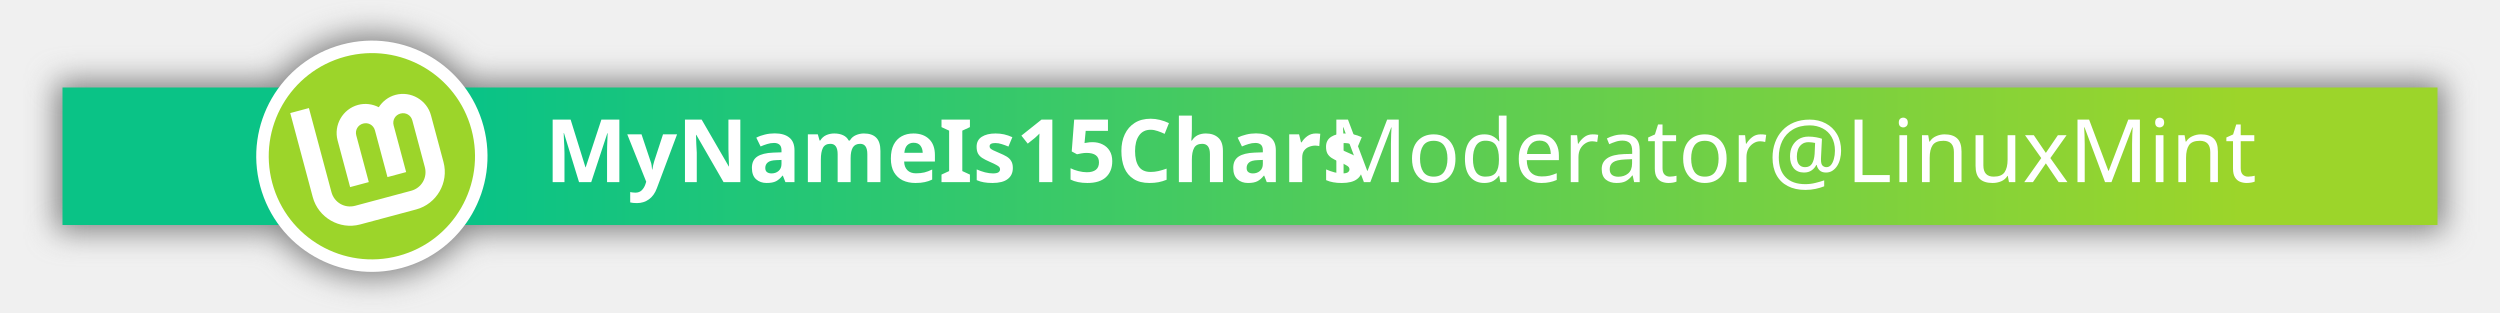
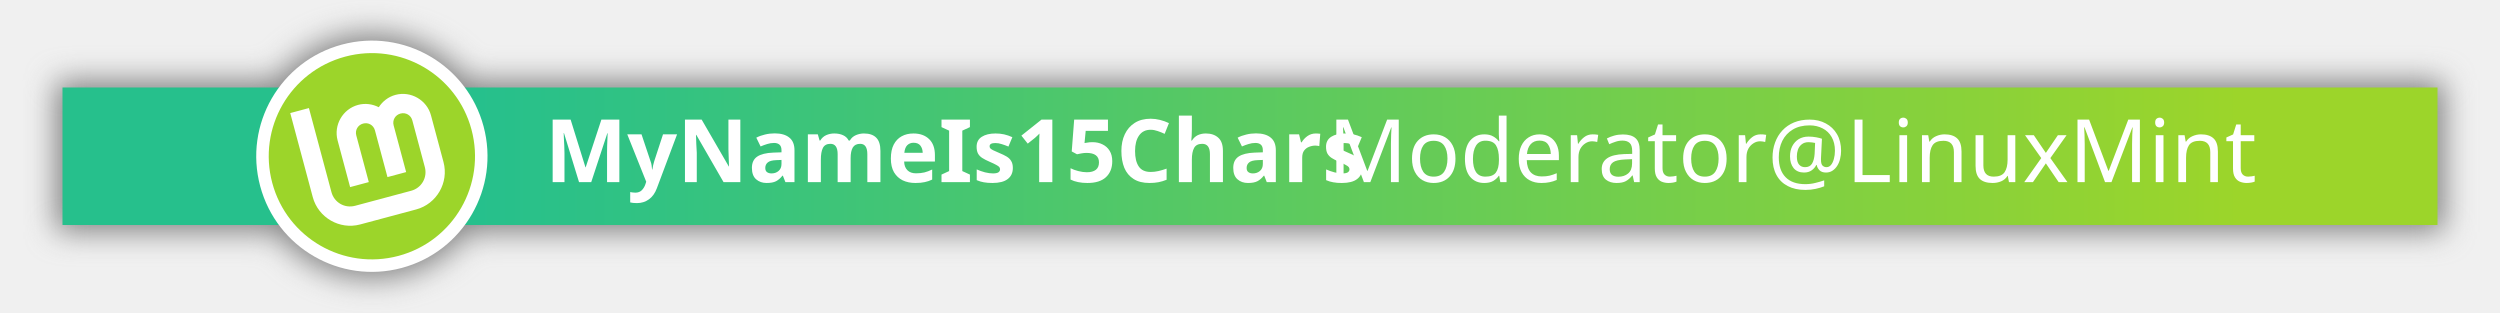
<svg xmlns="http://www.w3.org/2000/svg" xmlns:xlink="http://www.w3.org/1999/xlink" width="400" height="50" viewBox="0 0 400 50" version="1.1" id="SVGRoot" xml:space="preserve">
  <defs id="defs132">
    <linearGradient id="linearGradient2446">
-       <stop style="stop-color:#0ac386;stop-opacity:1;" offset="0.147" id="stop2442" />
+       <stop style="stop-color:#26c08c;stop-opacity:1;" offset="0.147" id="stop2442" />
      <stop style="stop-color:#9cd52a;stop-opacity:1;" offset="0.953" id="stop2444" />
    </linearGradient>
    <linearGradient xlink:href="#linearGradient2446" id="linearGradient2448" x1="25" y1="25" x2="375" y2="25" gradientUnits="userSpaceOnUse" />
    <filter style="color-interpolation-filters:sRGB" id="filter4294" x="-0.012" y="-0.109" width="1.025" height="1.218">
      <feFlood flood-opacity="0.502" flood-color="rgb(0,0,0)" result="flood" id="feFlood4284" />
      <feComposite in="flood" in2="SourceGraphic" operator="in" result="composite1" id="feComposite4286" />
      <feGaussianBlur in="composite1" stdDeviation="2" result="blur" id="feGaussianBlur4288" />
      <feOffset dx="0" dy="0" result="offset" id="feOffset4290" />
      <feComposite in="offset" in2="offset" operator="atop" result="composite2" id="feComposite4292" />
    </filter>
    <filter style="color-interpolation-filters:sRGB" id="filter2297" x="-0.017" y="-0.179" width="1.035" height="1.358">
      <feGaussianBlur stdDeviation="2.346" id="feGaussianBlur2299" />
    </filter>
  </defs>
  <g id="layer3">
    <path id="shadow-bar" style="display:inline;fill:#808080;fill-opacity:1;stroke-width:2;stroke-opacity:1;stroke:#808080;stroke-dasharray:none;filter:url(#filter2297)" d="M 59.939 6.506 A 18.5 18.5 0 0 0 54.711 7.131 A 18.5 18.5 0 0 0 44.676 14 L 10 14 L 10 36 L 44.68 36 A 18.5 18.5 0 0 0 64.289 42.869 A 18.5 18.5 0 0 0 74.367 36 L 390 36 L 390 14 L 74.32 14 A 18.5 18.5 0 0 0 59.939 6.506 z " />
  </g>
  <g id="layer1" style="display:inline">
    <rect style="fill:url(#linearGradient2448);fill-opacity:1;stroke-width:1;stroke-opacity:0.25" id="background-bar" width="380" height="22" x="10" y="14" />
    <g id="logo-halo" transform="rotate(-15,59.5,25)" style="display:inline">
      <circle style="fill:#ffffff;fill-opacity:1;stroke:none;stroke-width:0;stroke-miterlimit:4;stroke-dasharray:none" id="halo" cx="59.5" cy="25" r="18.5" />
      <circle style="fill:#9cd52a;fill-opacity:1;stroke:none;stroke-width:0;stroke-miterlimit:4;stroke-dasharray:none" id="background-circle" cx="59.5" cy="25" r="16.5" />
      <path style="color:#000000;fill:#ffffff;fill-opacity:1;stroke:none;stroke-width:0;stroke-dasharray:none" d="m 48.672,14.945 v 13.922 c 0,3.399 2.789,6.188 6.188,6.188 h 9.281 c 3.399,0 6.188,-2.789 6.188,-6.188 v -7.734 c 0,-2.545 -2.096,-4.641 -4.641,-4.641 -1.189,0 -2.269,0.47 -3.094,1.217 -0.825,-0.747 -1.905,-1.217 -3.094,-1.217 -2.545,0 -4.641,2.096 -4.641,4.641 v 7.734 h 3.094 v -7.734 c 0,-0.873 0.674,-1.547 1.547,-1.547 0.873,0 1.547,0.674 1.547,1.547 v 7.734 h 3.094 v -7.734 c 0,-0.873 0.674,-1.547 1.547,-1.547 0.873,0 1.547,0.674 1.547,1.547 v 7.734 c 0,1.727 -1.367,3.094 -3.094,3.094 h -9.281 c -1.727,0 -3.094,-1.367 -3.094,-3.094 V 14.945 Z" id="Lm-path" />
    </g>
  </g>
  <g id="layer2" style="display:inline">
    <text xml:space="preserve" style="font-weight:500;font-size:14px;font-family:Ubuntu;-inkscape-font-specification:'Ubuntu Medium';opacity:1;fill:#808080;fill-opacity:1;stroke-opacity:0.25" x="87.16" y="29.137" id="name">
      <tspan id="tspan4818" x="87.16" y="29.137" style="font-style:normal;font-variant:normal;font-weight:bold;font-stretch:normal;font-family:Ubuntu;-inkscape-font-specification:'Ubuntu Bold';fill:#ffffff;fill-opacity:1">MyNameIs15Chars</tspan>
    </text>
    <text xml:space="preserve" style="font-style:normal;font-variant:normal;font-weight:bold;font-stretch:normal;font-size:14px;font-family:Ubuntu;-inkscape-font-specification:'Ubuntu Bold';opacity:1;fill:#ffffff;fill-opacity:1;stroke-opacity:0.25" x="379.252" y="29.137" id="function">
      <tspan id="tspan4974" x="379.252" y="29.137" style="font-style:normal;font-variant:normal;font-weight:normal;font-stretch:normal;font-family:Ubuntu;-inkscape-font-specification:Ubuntu;text-align:end;text-anchor:end">Moderator@LinuxMint</tspan>
    </text>
  </g>
</svg>
